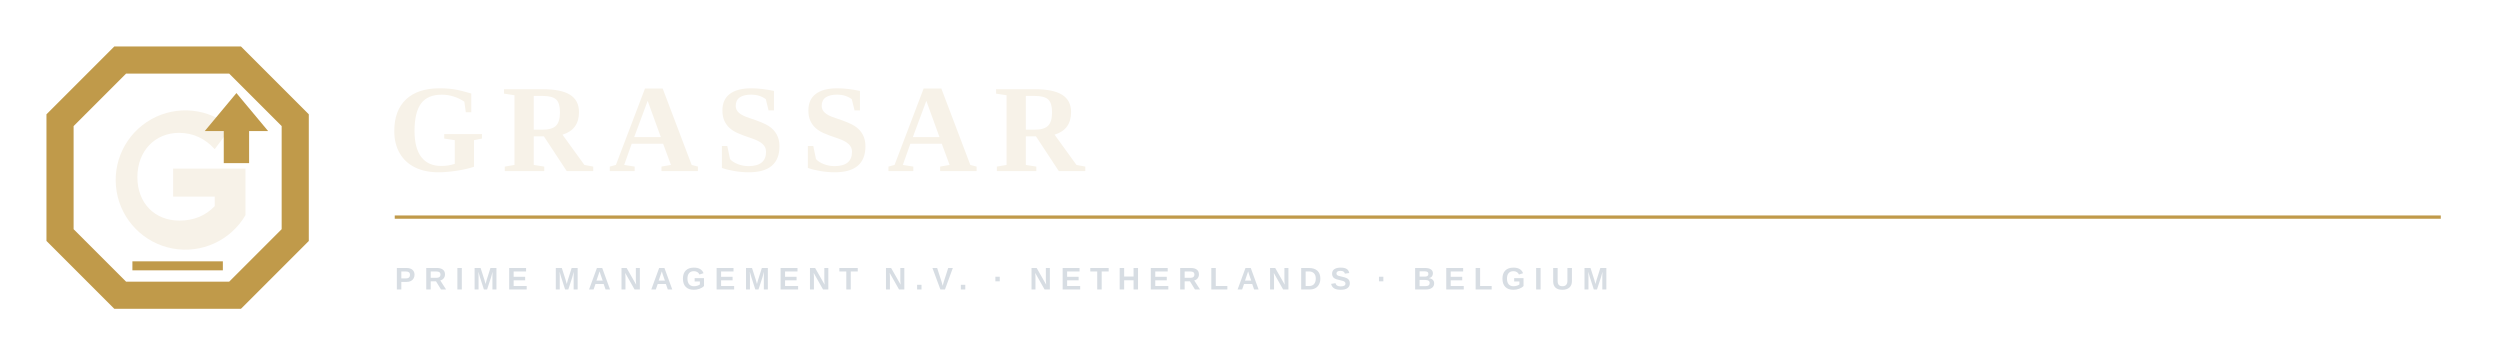
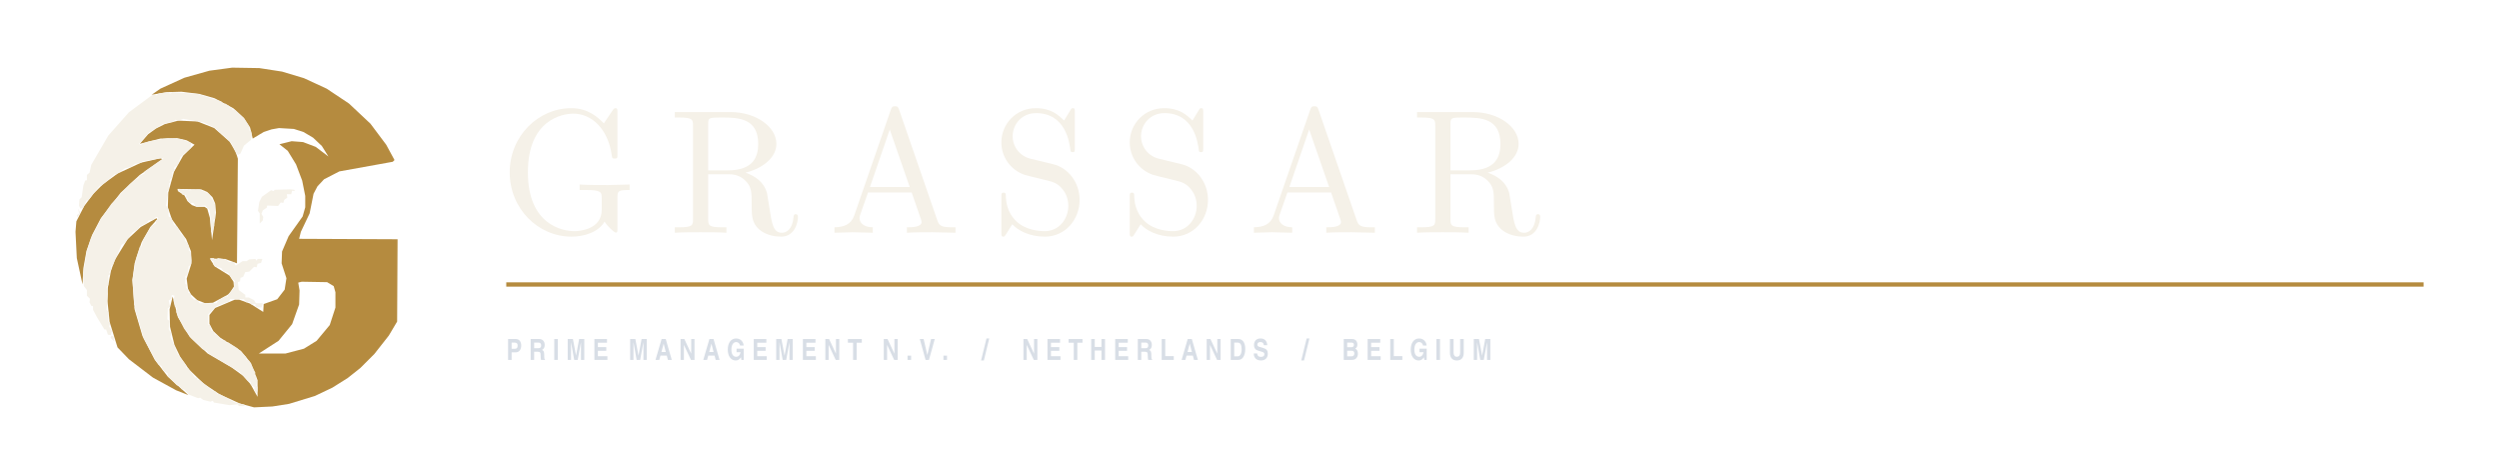
- <svg xmlns="http://www.w3.org/2000/svg" viewBox="0 0 760 108" role="img" aria-labelledby="title desc">
-   <g transform="translate(10 10) scale(1.375)">
-     <path fill="#c09a4a" fill-rule="evenodd" d="M18 3h28l15 15v28L46 61H18L3 46V18L18 3Zm2.6 6L9 20.6v22.8L20.6 55h22.8L55 43.4V20.6L43.4 9H20.6Z" />
-     <path fill="#f7f2e8" d="M43.8 20.9A15.4 15.4 0 1 0 47 40.3V30H31v6.2h9.2v2.1c-2 2.1-4.6 3.2-7.8 3.2-5.5 0-9.3-3.9-9.3-9.6 0-5.9 4-9.8 9.2-9.8 3.2 0 5.8 1.3 7.9 3.6l3.6-4.8Z" />
-     <path fill="#c09a4a" d="m45 13.3 7 8.4h-4.2v7.1h-5.6v-7.1H38l7-8.4ZM22 50.5h20v2H22z" />
+ <svg xmlns="http://www.w3.org/2000/svg" viewBox="0 0 1160 220" role="img" aria-labelledby="title desc">
+   <g transform="translate(6 6) scale(.203125)">
+     <path d="M501,125L563,126L615,134L665,149L717,173L768,207L817,253L853,301L872,336L868,340L746,362L711,380L696,396L687,413L678,458L658,500L654,516L879,517L878,705L859,737L826,779L794,811L765,834L730,856L690,875L631,893L593,899L551,901L518,892L472,871L435,846L403,815L382,785L369,758L359,717L358,677L365,648L377,695L404,740L445,778L500,810L526,829L543,848L559,877L559,839L544,800L521,772L474,742L458,727L449,710L449,690L462,674L507,655L517,655L542,664L572,683L573,665L604,654L621,632L625,606L614,572L615,545L630,510L662,465L668,444L668,418L661,383L647,346L628,315L609,300L637,293L663,295L692,306L721,328L706,304L686,285L664,272L642,265L608,263L591,266L573,272L548,287L542,262L528,240L504,218L461,195L426,185L385,180L351,181L317,187L337,173L392,148L449,132ZM378,246L422,248L460,263L495,294L509,317L514,333L512,572L485,562L450,561L461,579L495,600L504,614L505,625L494,642L457,662L439,663L421,656L407,643L400,630L397,607L408,572L407,545L396,517L363,471L354,444L355,410L368,363L389,326L415,301L397,291L375,286L337,287L290,299L309,277L327,264L347,254ZM337,332L342,334L290,370L246,411L201,469L181,507L168,544L161,583L159,620L146,560L143,500L145,476L163,441L184,413L205,392L239,367L293,342ZM376,402L377,407L392,417L399,430L409,439L420,443L438,443L444,447L450,468L455,519L464,456L462,435L456,421L444,409L430,403ZM328,469L330,471L314,489L294,524L278,572L273,610L278,677L296,738L324,792L354,831L401,873L373,862L320,833L265,791L239,764L221,706L216,658L217,627L224,589L233,564L262,517L292,489ZM660,614L652,616L655,634L654,666L638,711L607,749L562,778L623,778L665,767L694,749L724,713L737,673L737,638L733,624L718,615Z" fill="#b58b3f" fill-rule="evenodd" />
+     <path d="M363,181L422,185L476,202L481,208L485,207L495,213L495,216L500,216L502,221L507,221L528,241L540,259L540,268L544,270L546,278L544,290L528,303L520,321L515,324L511,323L498,296L459,261L435,250L389,242L379,246L371,244L367,248L342,254L311,273L288,299L293,302L294,299L312,293L354,286L384,288L407,297L406,309L383,329L377,346L368,354L370,360L364,364L364,375L358,382L360,388L357,389L356,407L352,407L354,415L350,440L355,448L356,465L362,468L368,484L375,488L384,505L394,515L393,519L402,532L402,543L406,545L408,566L406,577L402,578L398,599L394,601L394,619L397,621L396,628L402,634L400,638L407,643L407,648L414,655L420,655L427,663L465,663L469,657L486,647L491,648L491,644L505,628L505,616L508,613L500,607L492,594L481,590L476,583L462,579L458,575L458,567L453,567L451,560L459,560L462,564L469,560L486,563L494,569L505,569L509,577L525,567L534,567L540,563L554,562L557,566L559,562L570,562L567,571L559,573L557,581L551,580L540,591L531,592L526,603L520,605L519,613L514,615L516,633L531,644L531,650L539,650L551,656L555,663L571,663L568,673L559,673L554,670L554,665L545,666L541,660L533,661L528,654L496,654L494,659L463,671L446,689L446,712L450,713L454,726L461,730L461,734L466,735L476,746L486,749L487,753L491,752L513,766L533,786L533,791L540,795L554,822L552,829L556,831L555,836L558,838L556,852L559,854L559,864L556,868L551,862L552,855L543,849L543,843L537,841L519,821L445,777L444,773L433,768L408,744L391,721L376,691L373,683L375,674L370,671L367,658L369,646L363,644L362,653L356,657L359,671L354,675L353,700L358,704L356,722L362,733L360,740L377,780L396,805L396,810L401,812L416,833L420,833L422,838L426,838L455,862L465,866L467,871L471,870L508,890L529,895L529,898L516,898L514,894L495,896L459,890L457,886L451,888L435,884L428,879L423,880L402,872L391,860L386,860L379,851L375,851L354,830L353,823L343,817L339,806L333,804L325,793L299,744L278,673L280,669L277,667L273,610L281,562L290,534L294,533L297,519L316,487L327,480L326,475L332,470L331,467L327,466L320,473L310,474L306,480L289,488L287,493L273,502L256,525L248,530L228,577L224,578L226,584L220,592L222,597L218,600L218,622L214,626L217,641L214,678L218,683L218,705L222,709L220,716L226,727L224,736L217,735L213,723L209,723L192,695L183,678L183,670L179,669L175,661L176,653L169,646L169,633L162,624L160,598L169,543L178,515L201,470L225,436L267,391L282,378L286,378L289,372L300,367L301,362L345,331L295,339L294,342L279,345L269,352L256,355L236,369L233,368L203,394L198,395L173,427L168,429L160,446L154,447L151,440L152,426L157,421L161,394L165,383L169,382L169,370L175,365L179,347L218,280L265,227L319,187L329,188L333,184L348,182L361,184ZM379,402L404,405L426,403L448,413L462,438L462,470L458,473L460,486L456,501L453,501L450,451L439,440L418,442L412,434L404,434L399,429L399,423L395,422L396,416L387,415L385,410L377,406ZM633,403L643,404L644,407L638,406L636,414L626,414L627,422L620,427L618,434L612,433L606,441L581,440L580,445L571,451L568,459L572,466L571,474L564,481L564,458L560,452L563,432L569,420L590,405L596,407L598,404ZM149,447L154,456L147,467L146,462L151,458ZM225,737L230,739L231,750L223,742Z" fill="#f5f1e8" fill-rule="evenodd" />
  </g>
-   <text x="118" y="52" fill="#f7f2e8" font-family="Georgia, 'Times New Roman', serif" font-size="38" font-weight="600" letter-spacing="5">GRASSAR</text>
-   <line x1="120" y1="66" x2="742" y2="66" stroke="#c09a4a" stroke-width="1" />
-   <text x="120" y="88" fill="#d7dde3" font-family="Arial, Helvetica, sans-serif" font-size="9.5" font-weight="700" letter-spacing="2.6">PRIME MANAGEMENT N.V.  ·  NETHERLANDS  ·  BELGIUM</text>
+   <g>
+     <path d="M735 242V273L613 270C573 270 488 270 452 273V242H484C574 242 577 231 577 194V130C577 18 450 9 422 9C357 9 159 44 159 342C159 641 356 674 416 674C523 674 614 584 634 437C636 423 636 420 650 420C666 420 666 423 666 444V681C666 698 666 705 655 705C651 705 647 705 639 693L589 619C557 651 503 705 404 705C218 705 56 547 56 342C56 137 216 -22 406 -22C479 -22 559 4 593 63C606 41 646 1 657 1C666 1 666 9 666 24V198C666 237 670 242 735 242Z" fill="#f5f1e8" transform="matrix(0.082 0 0 -0.082 232 108)" />
+     <path d="M732 88C732 94 732 105 719 105C708 105 708 96 707 89C701 18 666 0 641 0C592 0 584 51 570 144L557 224C539 288 490 321 435 340C532 364 610 425 610 503C610 599 496 683 349 683H35V652H59C136 652 138 641 138 605V78C138 42 136 31 59 31H35V0C71 3 142 3 181 3C220 3 291 3 327 0V31H303C226 31 224 42 224 78V331H339C355 331 397 331 432 297C470 261 470 230 470 163C470 98 470 58 511 20C552 -16 607 -22 637 -22C715 -22 732 60 732 88ZM507 503C507 434 483 353 335 353H224V612C224 635 224 647 246 650C256 652 285 652 305 652C395 652 507 648 507 503Z" fill="#f5f1e8" transform="matrix(0.082 0 0 -0.082 310.37 108)" />
+     <path d="M717 0V31H699C639 31 625 38 614 71L398 696C393 709 391 716 375 716C359 716 356 710 351 696L144 98C126 47 86 32 32 31V0L134 3L249 0V31C199 31 174 56 174 82C174 85 175 95 176 97L222 228H469L522 75C523 71 525 65 525 61C525 31 469 31 442 31V0C478 3 548 3 586 3ZM458 259H233L345 584Z" fill="#f5f1e8" transform="matrix(0.082 0 0 -0.082 384.722 108)" />
+     <path d="M499 186C499 286 433 368 349 388L221 419C159 434 120 488 120 546C120 616 174 677 252 677C419 677 441 513 447 468C448 462 448 456 459 456C472 456 472 461 472 480V681C472 698 472 705 461 705C454 705 453 704 446 692L411 635C381 664 340 705 251 705C140 705 56 617 56 511C56 428 109 355 187 328C198 324 249 312 319 295C346 288 376 281 404 244C425 218 435 185 435 152C435 81 385 9 301 9C272 9 196 14 143 63C85 117 82 181 81 217C80 227 72 227 69 227C56 227 56 220 56 202V2C56 -15 56 -22 67 -22C74 -22 75 -20 82 -9C82 -9 85 -5 118 48C149 14 213 -22 302 -22C419 -22 499 76 499 186Z" fill="#f5f1e8" transform="matrix(0.082 0 0 -0.082 460.222 108)" />
+     <path d="M499 186C499 286 433 368 349 388L221 419C159 434 120 488 120 546C120 616 174 677 252 677C419 677 441 513 447 468C448 462 448 456 459 456C472 456 472 461 472 480V681C472 698 472 705 461 705C454 705 453 704 446 692L411 635C381 664 340 705 251 705C140 705 56 617 56 511C56 428 109 355 187 328C198 324 249 312 319 295C346 288 376 281 404 244C425 218 435 185 435 152C435 81 385 9 301 9C272 9 196 14 143 63C85 117 82 181 81 217C80 227 72 227 69 227C56 227 56 220 56 202V2C56 -15 56 -22 67 -22C74 -22 75 -20 82 -9C82 -9 85 -5 118 48C149 14 213 -22 302 -22C419 -22 499 76 499 186Z" fill="#f5f1e8" transform="matrix(0.082 0 0 -0.082 519.814 108)" />
+     <path d="M717 0V31H699C639 31 625 38 614 71L398 696C393 709 391 716 375 716C359 716 356 710 351 696L144 98C126 47 86 32 32 31V0L134 3L249 0V31C199 31 174 56 174 82C174 85 175 95 176 97L222 228H469L522 75C523 71 525 65 525 61C525 31 469 31 442 31V0C478 3 548 3 586 3ZM458 259H233L345 584Z" fill="#f5f1e8" transform="matrix(0.082 0 0 -0.082 579.406 108)" />
+     <path d="M732 88C732 94 732 105 719 105C708 105 708 96 707 89C701 18 666 0 641 0C592 0 584 51 570 144L557 224C539 288 490 321 435 340C532 364 610 425 610 503C610 599 496 683 349 683H35V652H59C136 652 138 641 138 605V78C138 42 136 31 59 31H35V0C71 3 142 3 181 3C220 3 291 3 327 0V31H303C226 31 224 42 224 78V331H339C355 331 397 331 432 297C470 261 470 230 470 163C470 98 470 58 511 20C552 -16 607 -22 637 -22C715 -22 732 60 732 88ZM507 503C507 434 483 353 335 353H224V612C224 635 224 647 246 650C256 652 285 652 305 652C395 652 507 648 507 503Z" fill="#f5f1e8" transform="matrix(0.082 0 0 -0.082 654.906 108)" />
+     <path d="M235 132H1125" stroke="#b58b3f" stroke-width="2" />
+     <path d="M185 260H326C440 260 514 353 514 495C514 631 442 718 331 718H62V0H185ZM185 383V595H283C360 595 391 566 391 492C391 418 361 383 299 383Z" fill="#d8dee6" transform="matrix(0.0135 0 0 -0.0135 235 167)" />
+     <path d="M62 0H182V280H309C392 278 406 257 405 144C406 76 409 41 419 0H555V19C534 29 530 45 529 108C530 276 520 309 454 344C514 374 545 431 545 514C545 638 472 718 359 718H62ZM182 402V595H336C392 595 422 561 422 498C422 432 392 402 327 402Z" fill="#d8dee6" transform="matrix(0.0135 0 0 -0.0135 245.4845 167)" />
+     <path d="M175 718H52V0H175Z" fill="#d8dee6" transform="matrix(0.0135 0 0 -0.0135 256.5765 167)" />
+     <path d="M627 718H450L344 148L236 718H57V0H171V609L280 0H401L513 609V0H627Z" fill="#d8dee6" transform="matrix(0.0135 0 0 -0.0135 262.7545 167)" />
+     <path d="M495 718H62V0H509V127H182V313H470V440H182V591H495Z" fill="#d8dee6" transform="matrix(0.0135 0 0 -0.0135 275.075 167)" />
+     <path d="M627 718H450L344 148L236 718H57V0H171V609L280 0H401L513 609V0H627Z" fill="#d8dee6" transform="matrix(0.0135 0 0 -0.0135 291.7375 167)" />
+     <path d="M187 148H404L442 0H576L368 718H226L16 0H146ZM296 559 370 271H220Z" fill="#d8dee6" transform="matrix(0.0135 0 0 -0.0135 304.058 167)" />
+     <path d="M422 214 186 718H57V0H171V515L414 0H536V718H422Z" fill="#d8dee6" transform="matrix(0.0135 0 0 -0.0135 315.15 167)" />
+     <path d="M187 148H404L442 0H576L368 718H226L16 0H146ZM296 559 370 271H220Z" fill="#d8dee6" transform="matrix(0.0135 0 0 -0.0135 326.242 167)" />
+     <path d="M338 265H476C462 205 450 178 425 151C398 122 366 108 327 108C221 108 161 197 161 354C161 514 225 614 327 614C393 614 447 565 459 495H583C576 547 568 575 547 612C501 693 422 737 324 737C148 737 36 588 36 354C36 131 145 -19 306 -19C386 -19 432 8 490 90L503 0H585V387H338Z" fill="#d8dee6" transform="matrix(0.0135 0 0 -0.0135 337.334 167)" />
+     <path d="M495 718H62V0H509V127H182V313H470V440H182V591H495Z" fill="#d8dee6" transform="matrix(0.0135 0 0 -0.0135 349.047 167)" />
+     <path d="M627 718H450L344 148L236 718H57V0H171V609L280 0H401L513 609V0H627Z" fill="#d8dee6" transform="matrix(0.0135 0 0 -0.0135 359.5315 167)" />
+     <path d="M495 718H62V0H509V127H182V313H470V440H182V591H495Z" fill="#d8dee6" transform="matrix(0.0135 0 0 -0.0135 371.852 167)" />
+     <path d="M422 214 186 718H57V0H171V515L414 0H536V718H422Z" fill="#d8dee6" transform="matrix(0.0135 0 0 -0.0135 382.3365 167)" />
+     <path d="M312 591H490V718H11V591H189V0H312Z" fill="#d8dee6" transform="matrix(0.0135 0 0 -0.0135 393.4285 167)" />
+     <path d="M422 214 186 718H57V0H171V515L414 0H536V718H422Z" fill="#d8dee6" transform="matrix(0.0135 0 0 -0.0135 409.47 167)" />
+     <path d="M175 147H52V0H175Z" fill="#d8dee6" transform="matrix(0.0135 0 0 -0.0135 420.562 167)" />
+     <path d="M275 170 148 718H16L214 0H331L531 718H403Z" fill="#d8dee6" transform="matrix(0.0135 0 0 -0.0135 426.74 167)" />
+     <path d="M175 147H52V0H175Z" fill="#d8dee6" transform="matrix(0.0135 0 0 -0.0135 437.2245 167)" />
+     <path d="M255 737H159L-27 -19H69Z" fill="#d8dee6" transform="matrix(0.0135 0 0 -0.0135 455.7585 167)" />
+     <path d="M422 214 186 718H57V0H171V515L414 0H536V718H422Z" fill="#d8dee6" transform="matrix(0.0135 0 0 -0.0135 474.2925 167)" />
+     <path d="M495 718H62V0H509V127H182V313H470V440H182V591H495Z" fill="#d8dee6" transform="matrix(0.0135 0 0 -0.0135 485.3845 167)" />
+     <path d="M312 591H490V718H11V591H189V0H312Z" fill="#d8dee6" transform="matrix(0.0135 0 0 -0.0135 495.869 167)" />
+     <path d="M411 323V0H534V718H411V446H181V718H58V0H181V323Z" fill="#d8dee6" transform="matrix(0.0135 0 0 -0.0135 505.7325 167)" />
+     <path d="M495 718H62V0H509V127H182V313H470V440H182V591H495Z" fill="#d8dee6" transform="matrix(0.0135 0 0 -0.0135 516.8245 167)" />
+     <path d="M62 0H182V280H309C392 278 406 257 405 144C406 76 409 41 419 0H555V19C534 29 530 45 529 108C530 276 520 309 454 344C514 374 545 431 545 514C545 638 472 718 359 718H62ZM182 402V595H336C392 595 422 561 422 498C422 432 392 402 327 402Z" fill="#d8dee6" transform="matrix(0.0135 0 0 -0.0135 527.309 167)" />
+     <path d="M185 718H62V0H478V130H185Z" fill="#d8dee6" transform="matrix(0.0135 0 0 -0.0135 538.401 167)" />
+     <path d="M187 148H404L442 0H576L368 718H226L16 0H146ZM296 559 370 271H220Z" fill="#d8dee6" transform="matrix(0.0135 0 0 -0.0135 548.2645 167)" />
+     <path d="M422 214 186 718H57V0H171V515L414 0H536V718H422Z" fill="#d8dee6" transform="matrix(0.0135 0 0 -0.0135 559.3565 167)" />
+     <path d="M62 0H317C382 0 439 26 478 75C532 144 562 249 562 374C562 592 474 718 322 718H62ZM182 595H300C393 595 437 522 437 370C437 214 387 123 302 123H182Z" fill="#d8dee6" transform="matrix(0.0135 0 0 -0.0135 570.4485 167)" />
+     <path d="M32 221C34 163 41 134 59 98C97 22 174 -19 277 -19C426 -19 516 69 516 214C516 321 472 376 362 409L218 452C173 466 156 486 156 527C156 581 195 614 261 614C334 614 370 581 379 505H497C488 655 406 737 265 737C125 737 41 653 41 512C41 450 58 402 91 369C116 343 153 326 228 305L291 287C374 263 398 243 398 196C398 137 355 104 279 104C196 104 155 142 150 221Z" fill="#d8dee6" transform="matrix(0.0135 0 0 -0.0135 581.5405 167)" />
+     <path d="M255 737H159L-27 -19H69Z" fill="#d8dee6" transform="matrix(0.0135 0 0 -0.0135 604.381 167)" />
+     <path d="M62 0H311C413 0 457 15 498 64C532 105 549 157 549 216C549 256 541 292 527 320C511 351 495 367 458 387C509 419 530 460 530 531C530 647 461 718 348 718H62ZM180 315H337C393 315 426 282 426 225C426 159 393 123 331 123H180ZM180 595H321C384 595 412 571 412 519C412 466 381 437 324 437H180Z" fill="#d8dee6" transform="matrix(0.0135 0 0 -0.0135 622.915 167)" />
+     <path d="M495 718H62V0H509V127H182V313H470V440H182V591H495Z" fill="#d8dee6" transform="matrix(0.0135 0 0 -0.0135 634.007 167)" />
+     <path d="M185 718H62V0H478V130H185Z" fill="#d8dee6" transform="matrix(0.0135 0 0 -0.0135 644.4915 167)" />
+     <path d="M338 265H476C462 205 450 178 425 151C398 122 366 108 327 108C221 108 161 197 161 354C161 514 225 614 327 614C393 614 447 565 459 495H583C576 547 568 575 547 612C501 693 422 737 324 737C148 737 36 588 36 354C36 131 145 -19 306 -19C386 -19 432 8 490 90L503 0H585V387H338Z" fill="#d8dee6" transform="matrix(0.0135 0 0 -0.0135 654.355 167)" />
+     <path d="M175 718H52V0H175Z" fill="#d8dee6" transform="matrix(0.0135 0 0 -0.0135 666.068 167)" />
+     <path d="M534 718H409V245C409 155 369 108 295 108C224 108 184 160 184 252V718H59V242C59 76 144 -19 295 -19C451 -19 534 75 534 251Z" fill="#d8dee6" transform="matrix(0.0135 0 0 -0.0135 672.246 167)" />
+     <path d="M627 718H450L344 148L236 718H57V0H171V609L280 0H401L513 609V0H627Z" fill="#d8dee6" transform="matrix(0.0135 0 0 -0.0135 683.338 167)" />
+   </g>
</svg>
